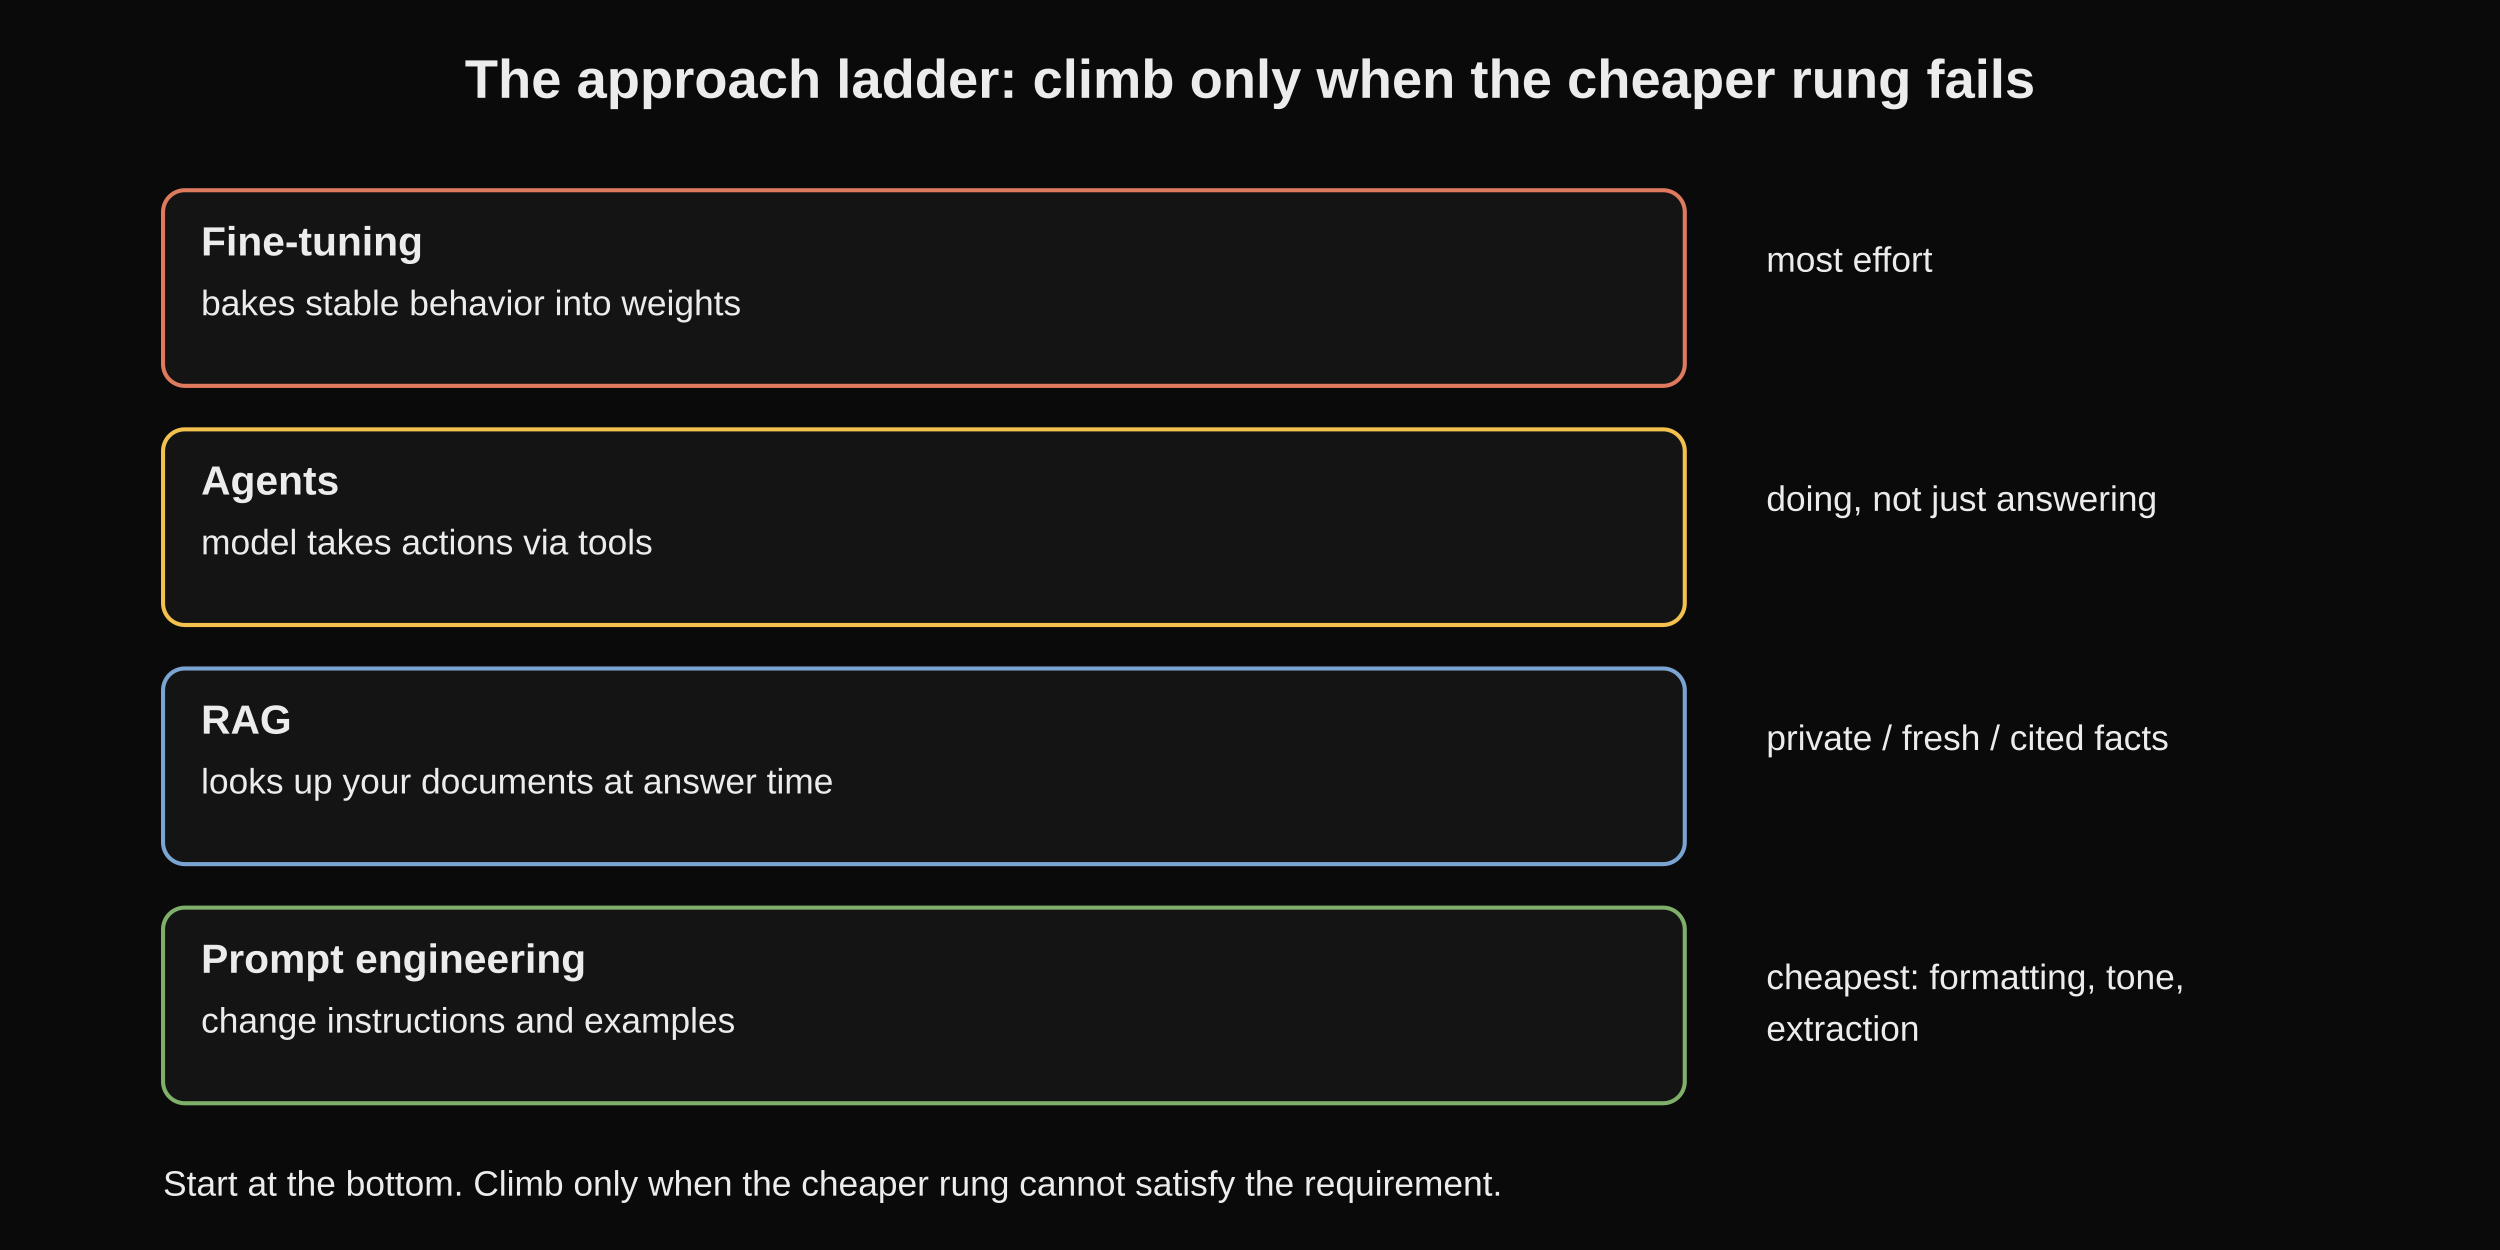
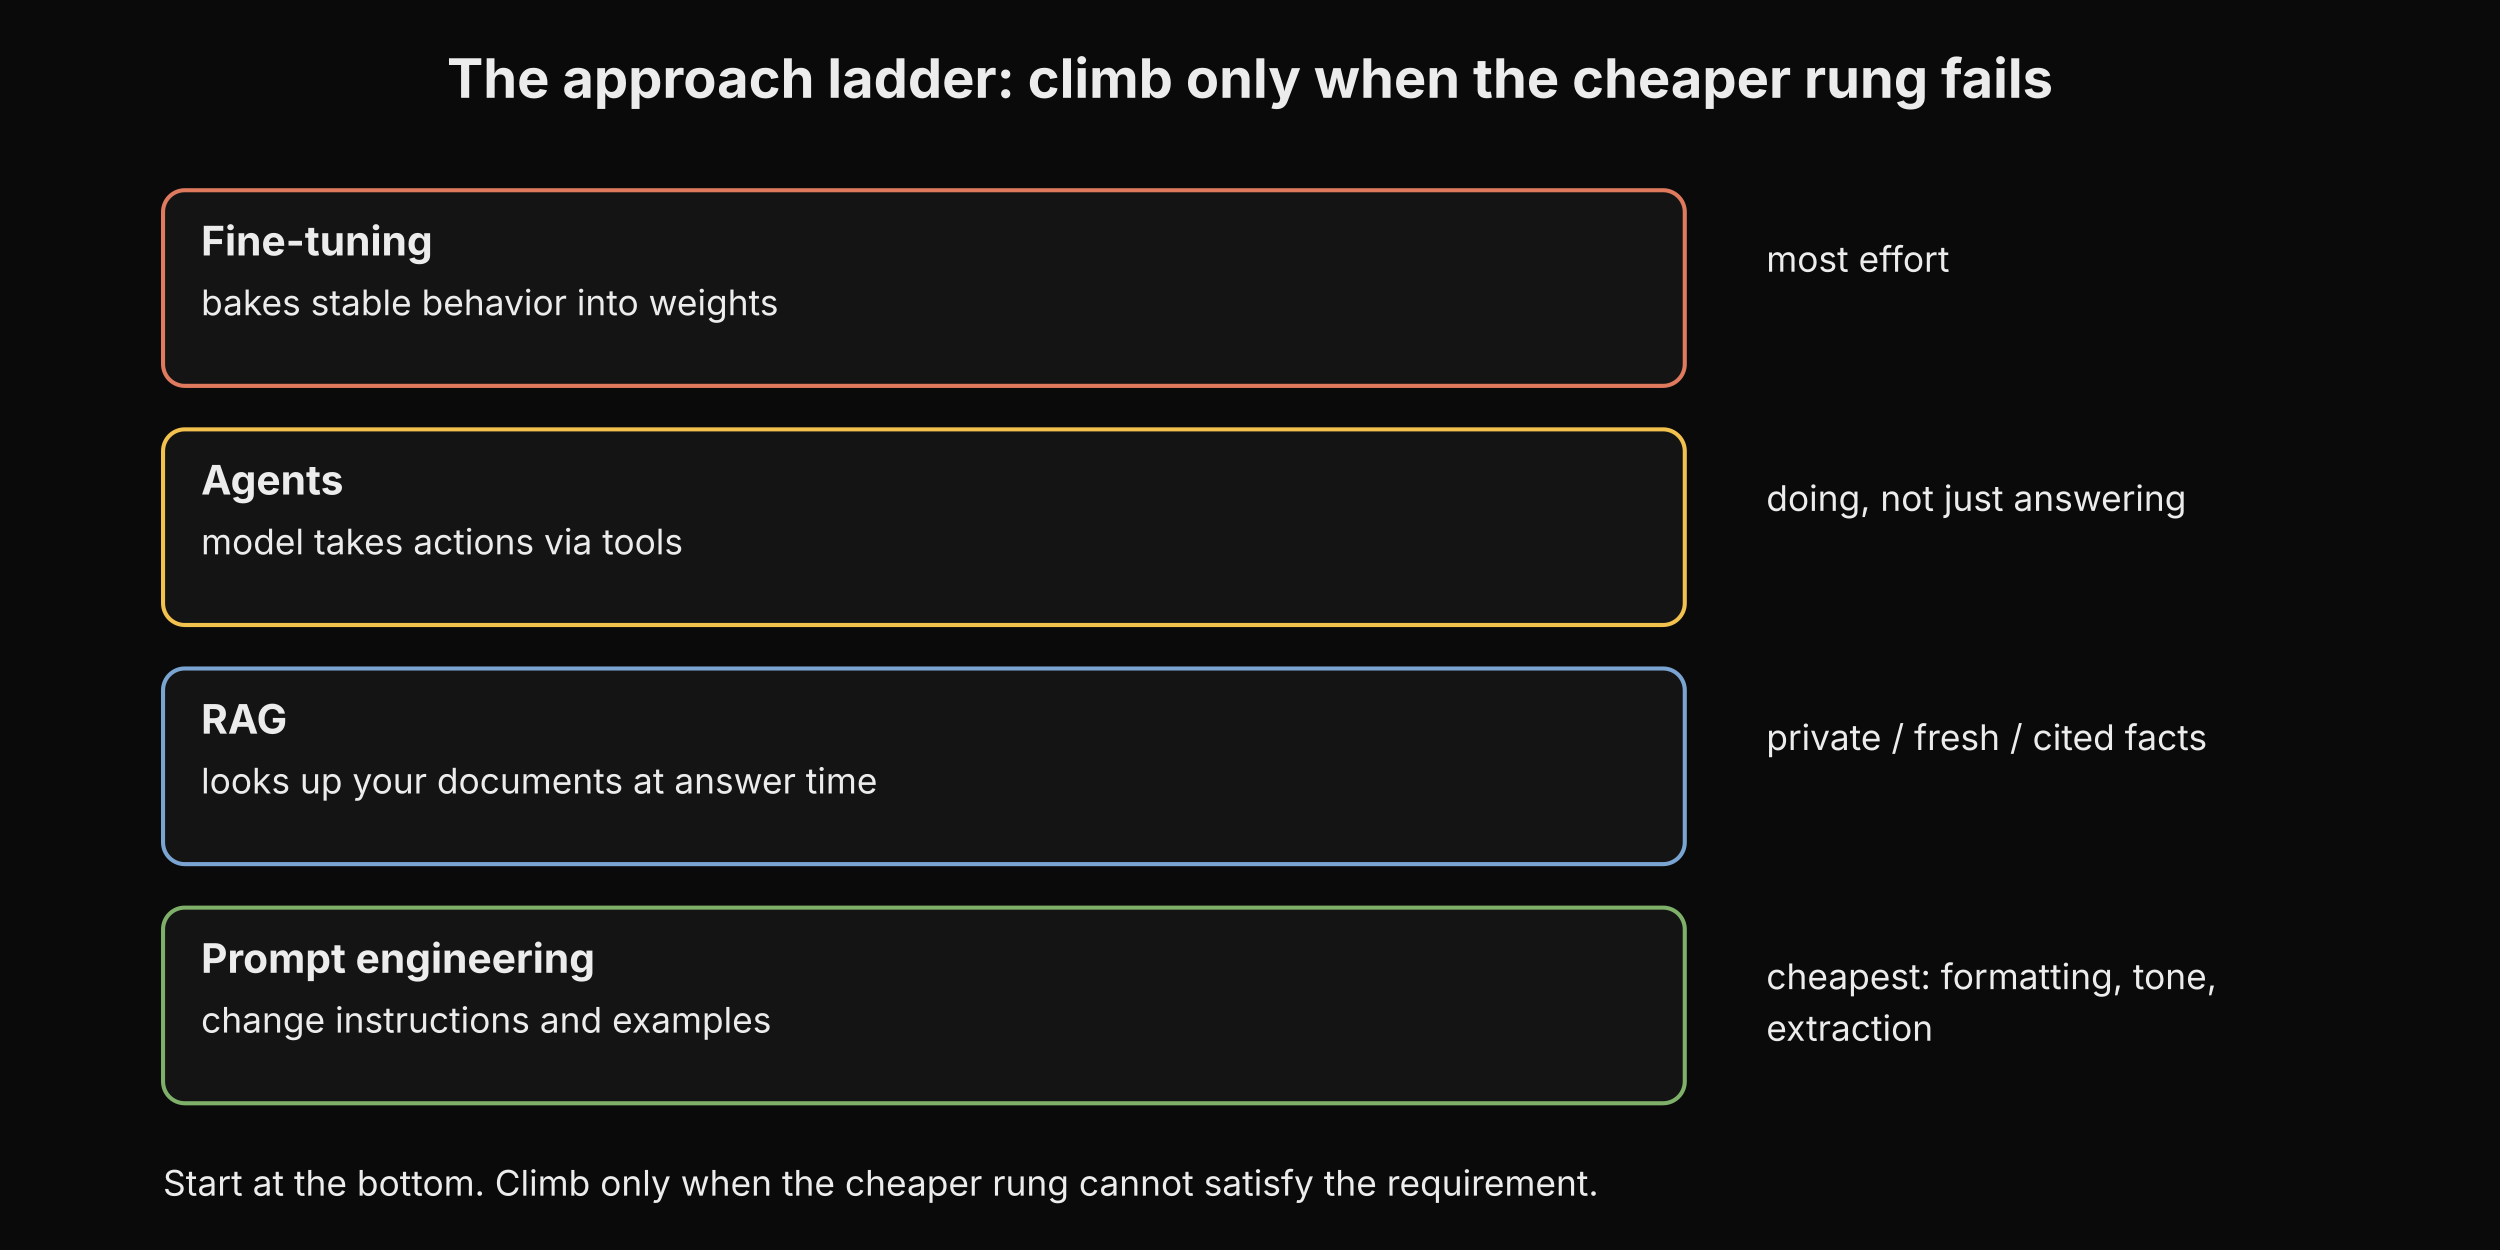
<svg xmlns="http://www.w3.org/2000/svg" width="100%" viewBox="0 0 920 460" role="img" aria-label="The approach ladder: climb only when the cheaper rung fails">
-   <style>text{font-family:Verdana,Arial,sans-serif;fill:#ececec;}</style>
+   <style>text{font-family:"Anthropic Sans",Inter,"Source Sans 3","IBM Plex Sans",sans-serif;fill:#ececec}</style>
  <rect x="0" y="0" width="920" height="460" fill="#0a0a0a" />
  <text x="460.0" y="36" text-anchor="middle" font-size="20" font-weight="bold">The approach ladder: climb only when the cheaper rung fails</text>
  <rect x="60" y="70" width="560" height="72" rx="8" fill="#141414" stroke="#e07a5f" stroke-width="1.5" />
  <text x="74" y="94" font-size="15" font-weight="bold" fill="#ececec">Fine-tuning</text>
  <text x="74" y="116" font-size="13" fill="#ececec">bakes stable behavior into weights</text>
  <text x="650" y="100" font-size="13" text-anchor="start" fill="#a8a8a8">most effort</text>
  <rect x="60" y="158" width="560" height="72" rx="8" fill="#141414" stroke="#f2c14e" stroke-width="1.5" />
  <text x="74" y="182" font-size="15" font-weight="bold" fill="#ececec">Agents</text>
  <text x="74" y="204" font-size="13" fill="#ececec">model takes actions via tools</text>
  <text x="650" y="188" font-size="13" text-anchor="start" fill="#a8a8a8">doing, not just answering</text>
  <rect x="60" y="246" width="560" height="72" rx="8" fill="#141414" stroke="#7aa5d2" stroke-width="1.5" />
  <text x="74" y="270" font-size="15" font-weight="bold" fill="#ececec">RAG</text>
  <text x="74" y="292" font-size="13" fill="#ececec">looks up your documents at answer time</text>
  <text x="650" y="276" font-size="13" text-anchor="start" fill="#a8a8a8">private / fresh / cited facts</text>
  <rect x="60" y="334" width="560" height="72" rx="8" fill="#141414" stroke="#7fb069" stroke-width="1.5" />
  <text x="74" y="358" font-size="15" font-weight="bold" fill="#ececec">Prompt engineering</text>
  <text x="74" y="380" font-size="13" fill="#ececec">change instructions and examples</text>
  <text x="650" y="364" font-size="13" text-anchor="start" fill="#a8a8a8">cheapest: formatting, tone,</text>
  <text x="650" y="383" font-size="13" text-anchor="start" fill="#a8a8a8">extraction</text>
  <text x="60" y="440" font-size="13" text-anchor="start" fill="#7fb069">Start at the bottom. Climb only when the cheaper rung cannot satisfy the requirement.</text>
</svg>
